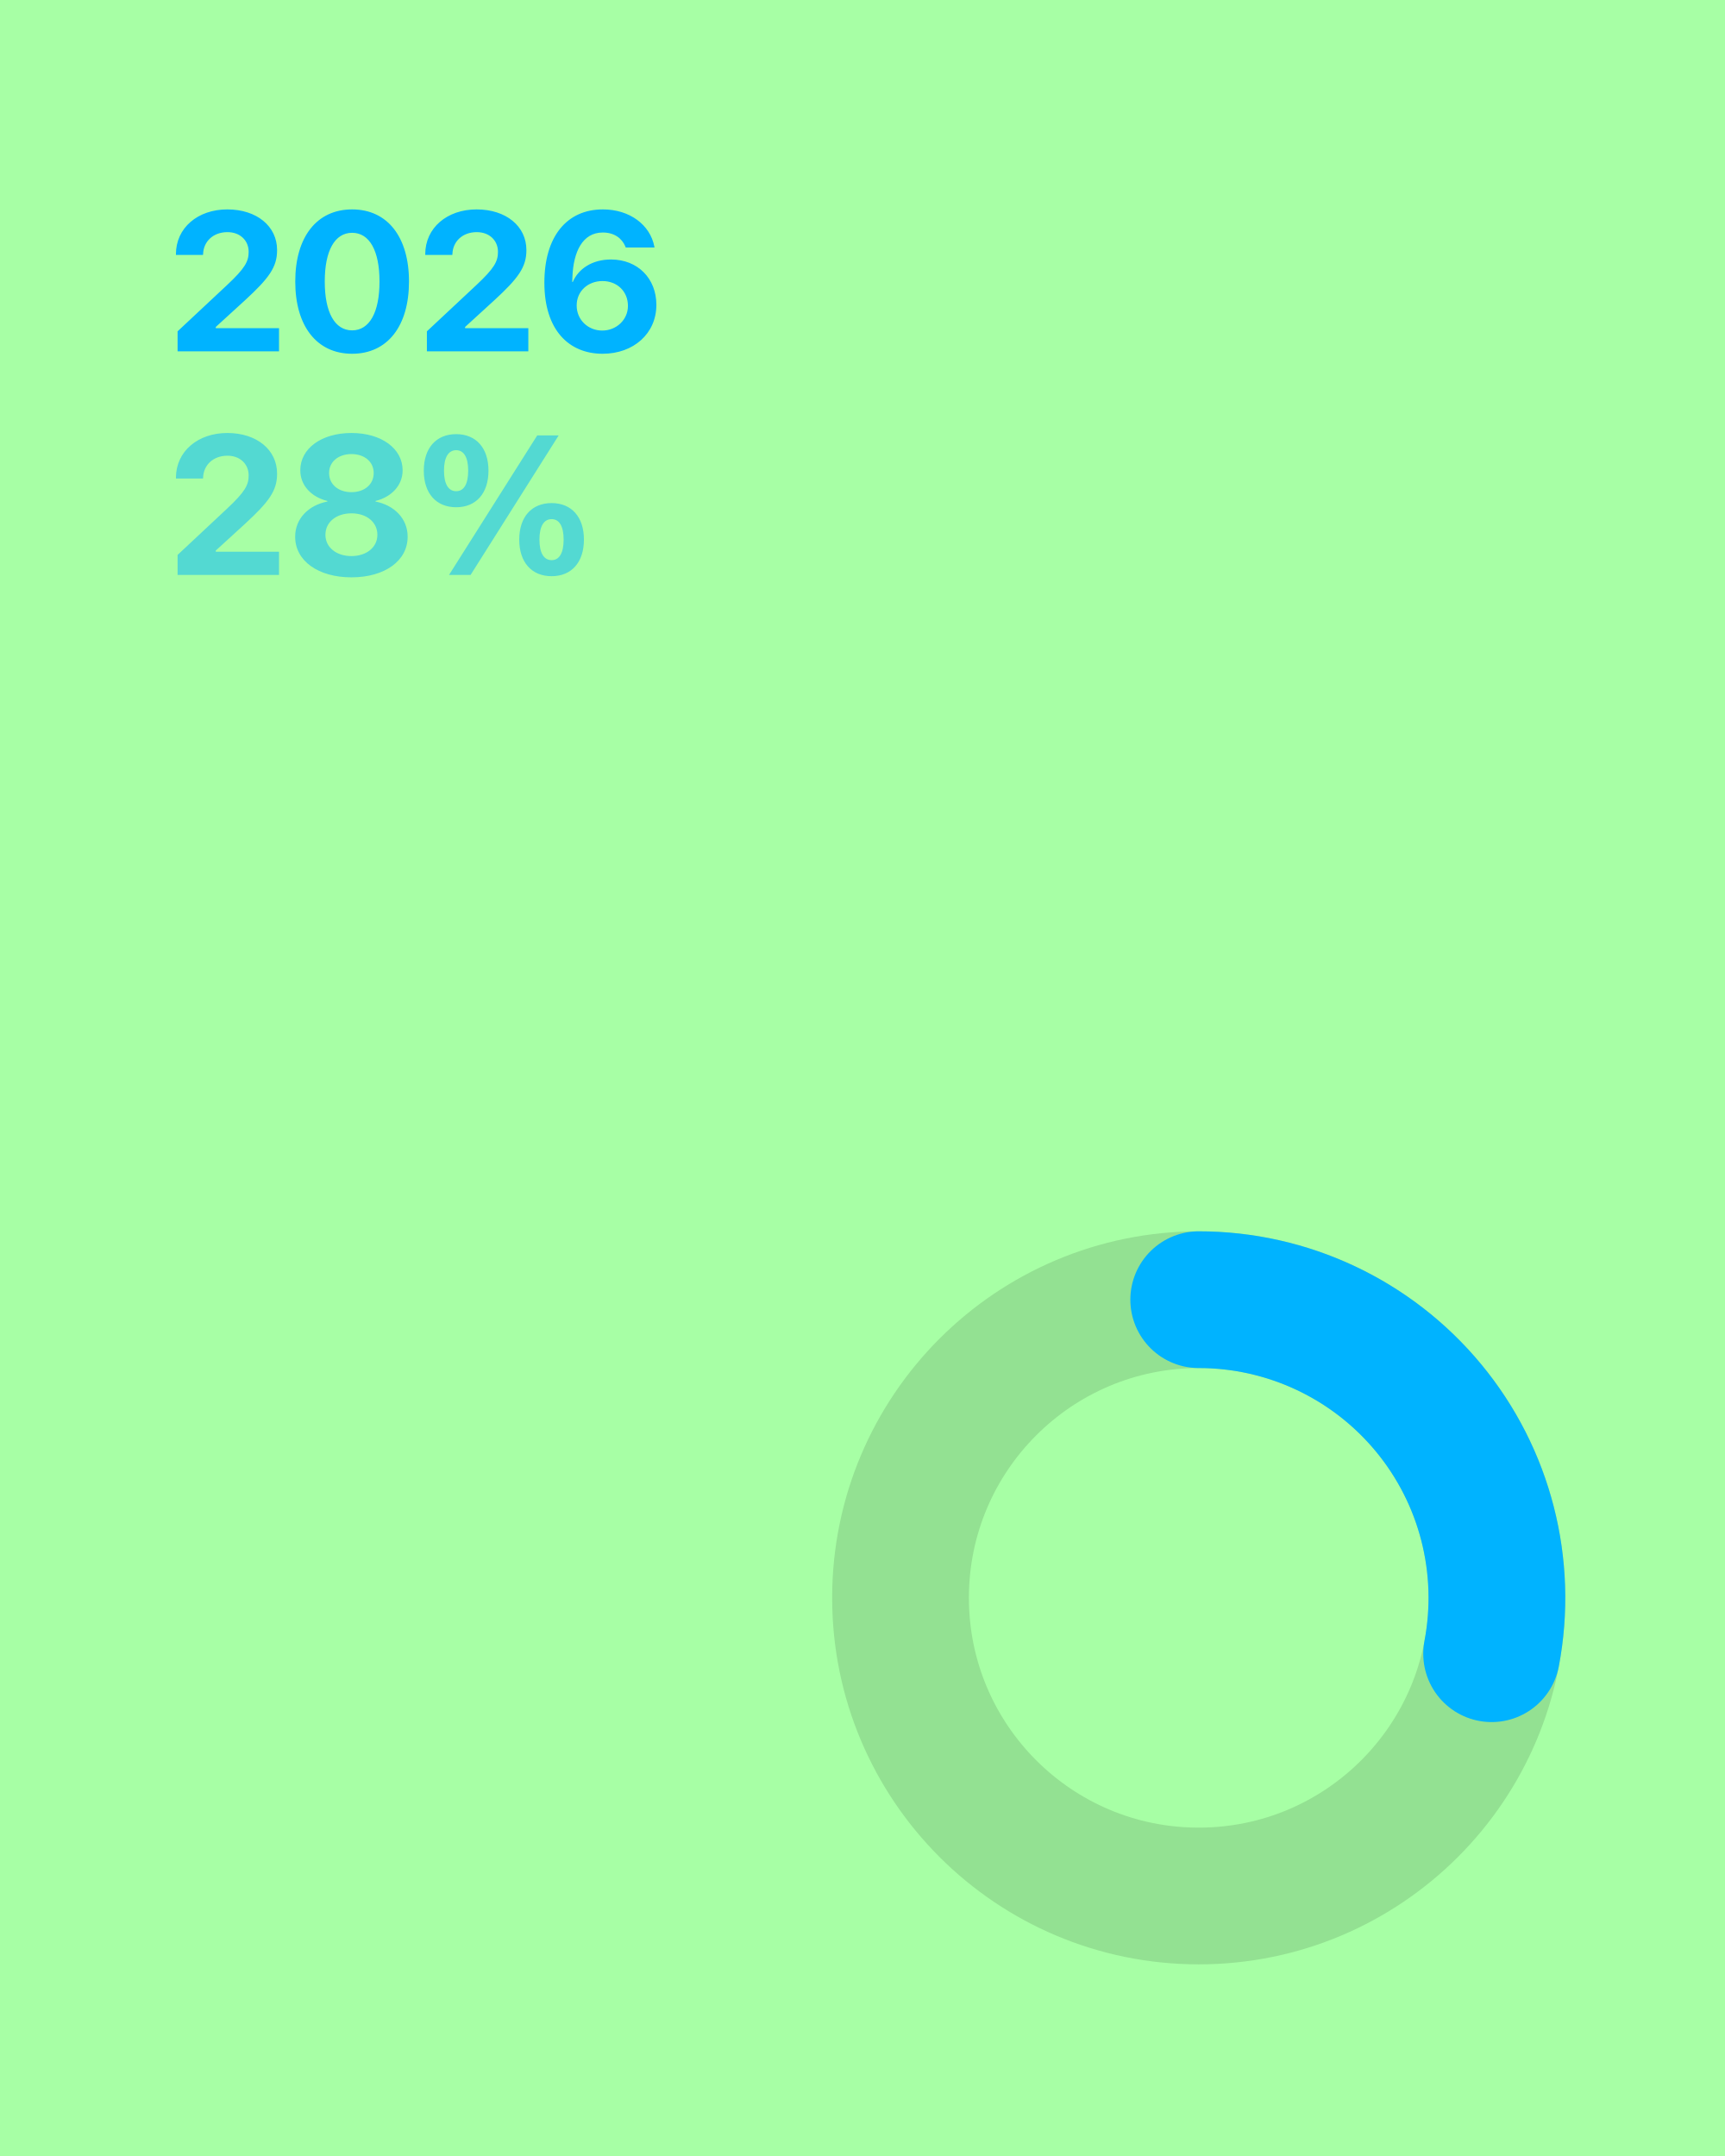
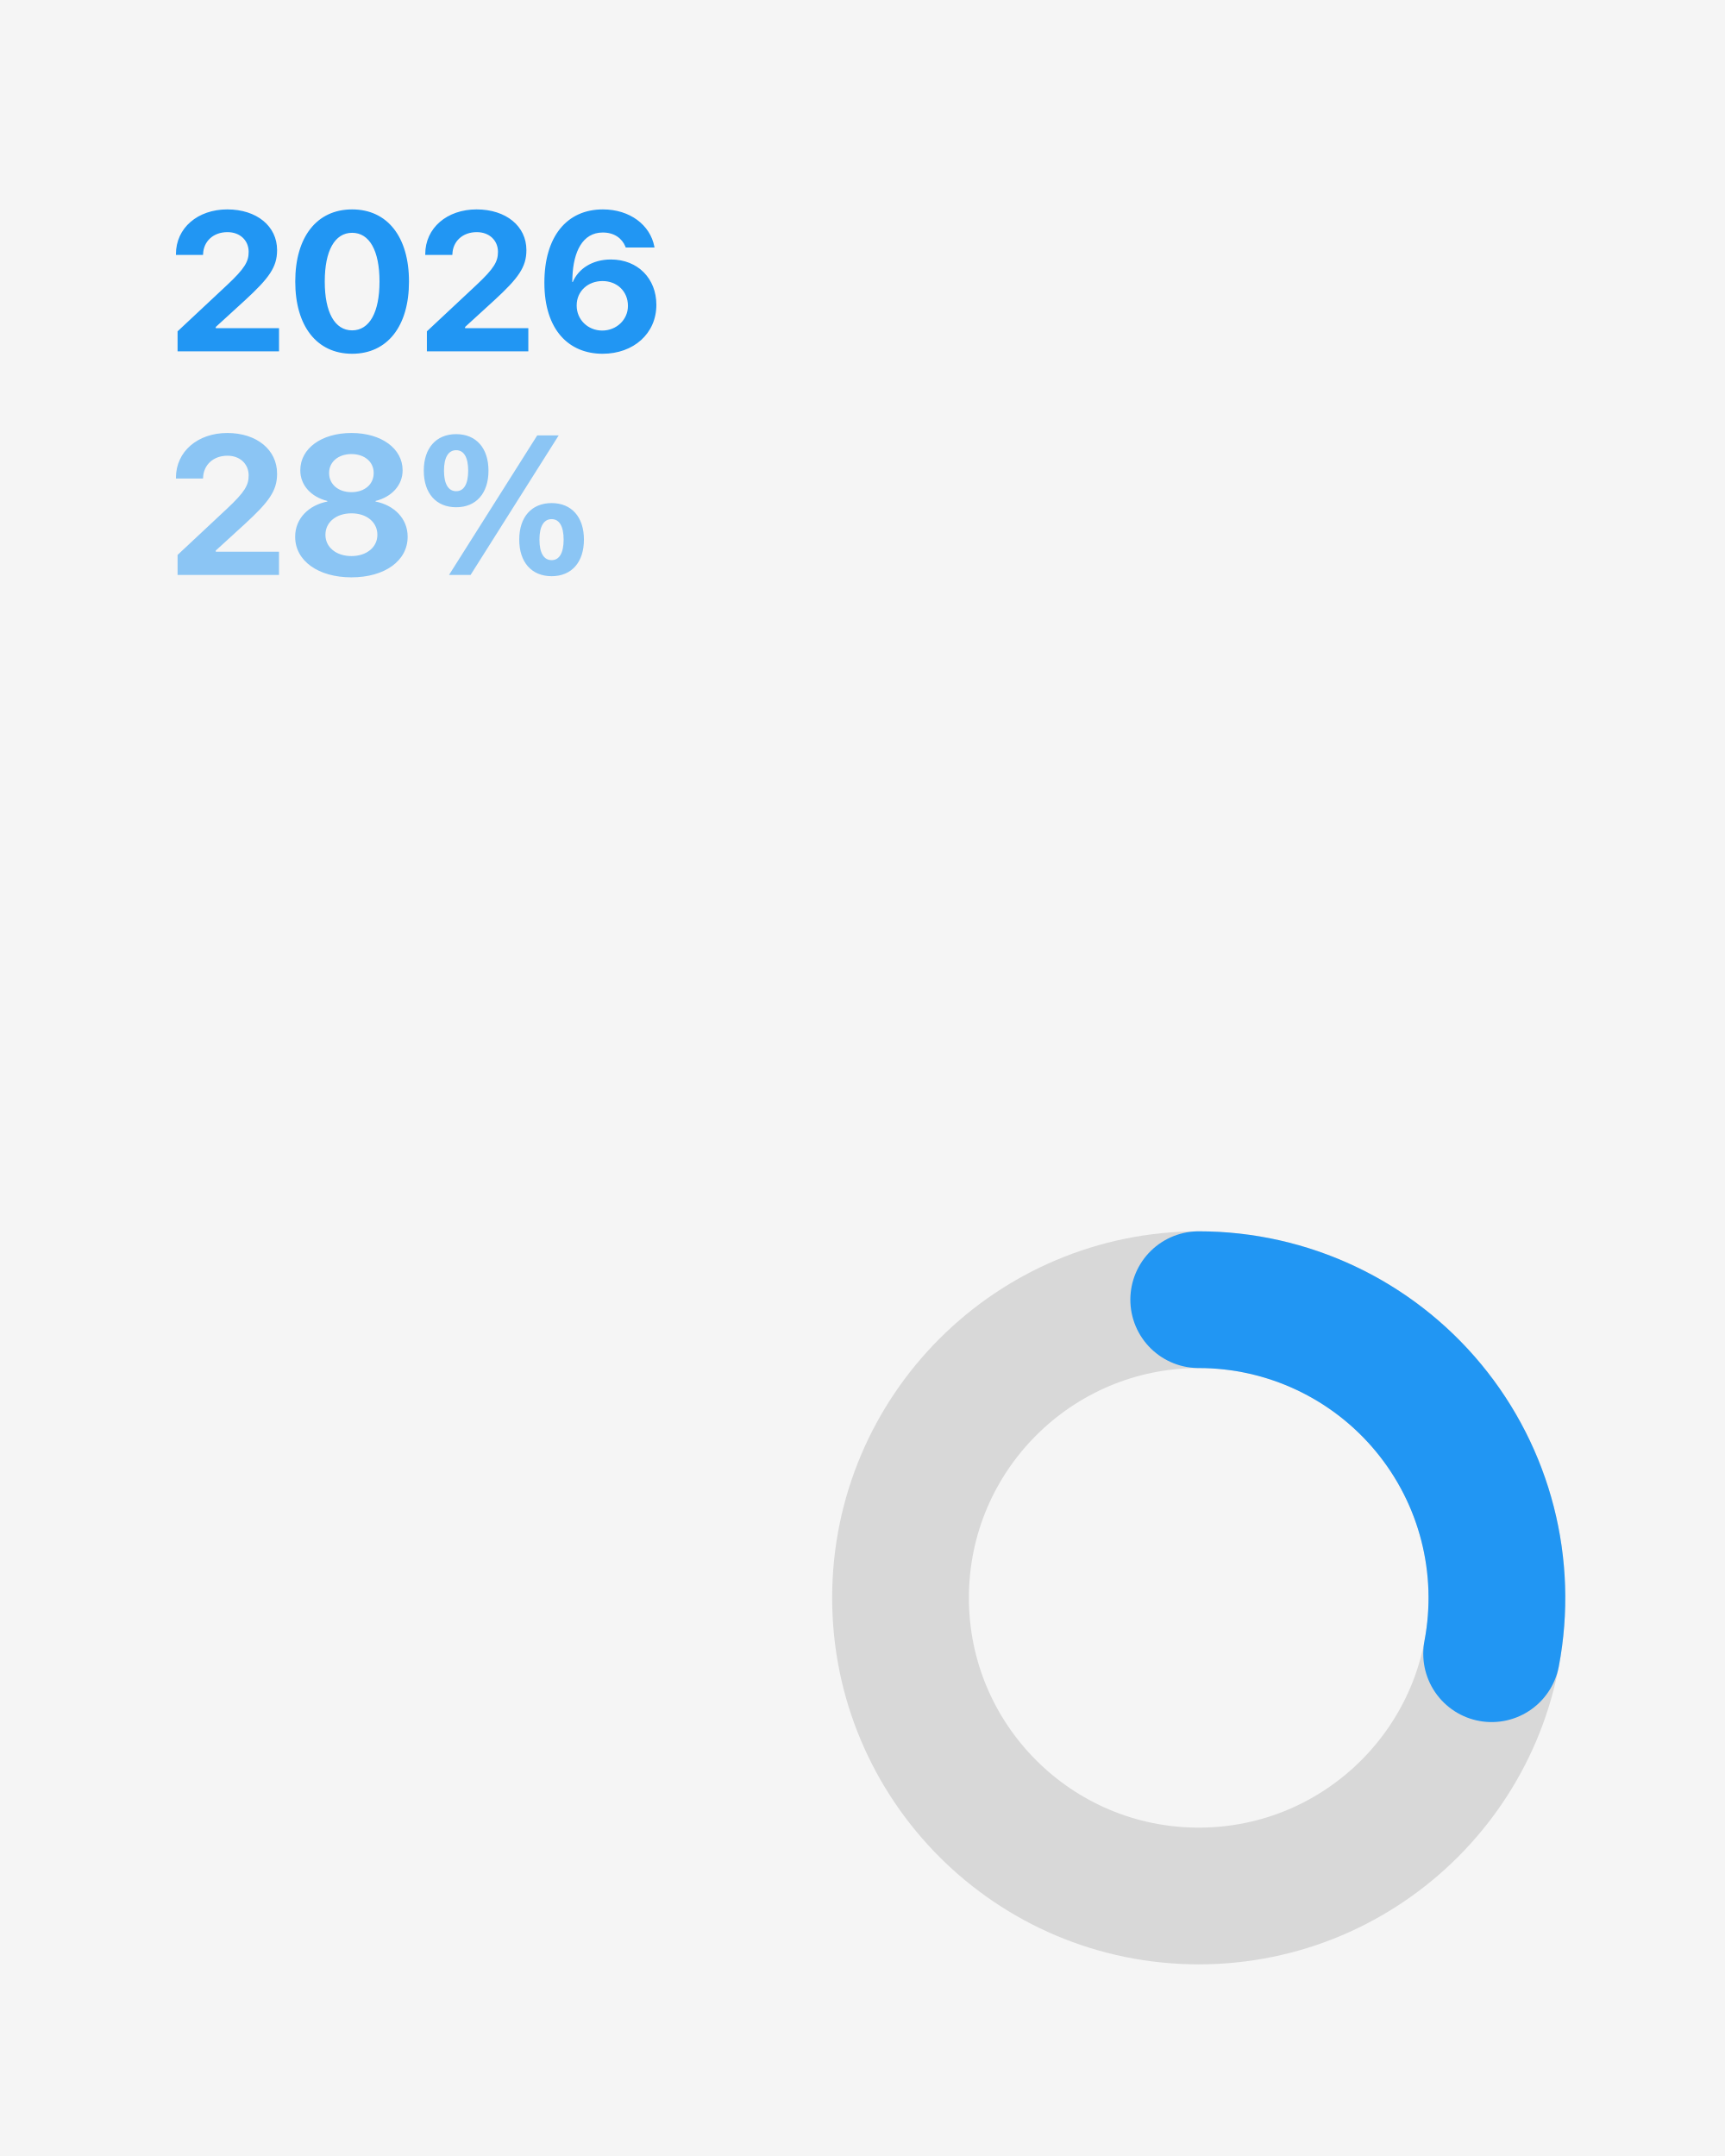
<svg xmlns="http://www.w3.org/2000/svg" viewBox="0 0 1080 1350" width="1080" height="1350">
-   <rect width="1080" height="1350" fill="#A7FFA5" />
+   <rect width="1080" height="1350" fill="#F5F5F5" />
  <circle opacity="0.12" cx="750.5" cy="1000.5" r="186.692" fill="none" stroke="#000000" stroke-width="85.617" />
-   <path d="M750.5 813.808 A186.692 186.692 0 0 1 933.885 1035.483" fill="none" stroke="#00B3FF" stroke-width="85.617" stroke-linecap="round" stroke-linejoin="round" />
-   <path d="M111.18 220L174.69 220L174.69 205.47L135.09 205.47L135.09 204.74L153.38 188.03C168.45 174.17 173.48 167.26 173.48 156.67L173.48 156.55C173.48 141.65 160.76 131.12 142.30 131.12C123.83 131.12 110.15 142.68 110.15 159.15L110.15 159.63L127.10 159.63L127.16 159.09C127.40 151.22 133.46 145.35 142.42 145.35C150.17 145.35 155.62 150.43 155.68 157.58L155.68 157.70C155.68 163.75 153.32 168.05 142.05 178.59L111.18 207.47ZM220.46 221.51C242.62 221.51 256.06 204.14 256.06 176.35L256.06 176.22C256.06 148.43 242.62 131.12 220.46 131.12C198.30 131.12 184.86 148.43 184.86 176.22L184.86 176.35C184.86 204.14 198.30 221.51 220.46 221.51ZM220.46 206.86C209.56 206.86 203.33 195.54 203.33 176.35L203.33 176.22C203.33 157.03 209.56 145.77 220.46 145.77C231.36 145.77 237.60 157.03 237.60 176.22L237.60 176.35C237.60 195.54 231.36 206.86 220.46 206.86ZM267.27 220L330.78 220L330.78 205.47L291.18 205.47L291.18 204.74L309.47 188.03C324.54 174.17 329.57 167.26 329.57 156.67L329.57 156.55C329.57 141.65 316.85 131.12 298.39 131.12C279.92 131.12 266.24 142.68 266.24 159.15L266.24 159.63L283.19 159.63L283.25 159.09C283.49 151.22 289.55 145.35 298.51 145.35C306.26 145.35 311.71 150.43 311.77 157.58L311.77 157.70C311.77 163.75 309.41 168.05 298.14 178.59L267.27 207.47ZM377.28 221.51C396.71 221.51 410.94 208.80 410.94 190.94L410.94 190.82C410.94 174.47 399.38 162.48 382.49 162.48C370.68 162.48 362.08 168.41 358.63 176.53L358.27 176.53C358.27 175.62 358.33 174.41 358.39 173.20C359.05 157.76 364.63 145.59 377.40 145.59C384.54 145.59 389.39 149.16 391.57 154.43L391.75 154.97L409.79 154.97L409.67 154.37C407.07 140.87 394.35 131.12 377.46 131.12C354.70 131.12 340.83 148.31 340.83 176.95L340.83 177.07C340.83 206.68 356.21 221.51 377.28 221.51ZM361.05 191.36L361.05 191.24C361.05 182.34 368.08 175.98 377.22 175.98C386.30 175.98 393.14 182.40 393.14 191.48L393.14 191.60C393.14 200.20 385.94 206.98 377.04 206.98C368.08 206.98 361.05 200.14 361.05 191.36Z" fill="#00B3FF" />
-   <path d="M111.18 360L174.69 360L174.69 345.47L135.09 345.47L135.09 344.74L153.38 328.03C168.45 314.17 173.48 307.26 173.48 296.67L173.48 296.55C173.48 281.65 160.76 271.12 142.30 271.12C123.83 271.12 110.15 282.68 110.15 299.15L110.15 299.63L127.10 299.63L127.16 299.09C127.40 291.22 133.46 285.35 142.42 285.35C150.17 285.35 155.62 290.43 155.68 297.58L155.68 297.70C155.68 303.75 153.32 308.05 142.05 318.59L111.18 347.47ZM220.04 361.51C240.87 361.51 255.22 351.16 255.22 336.14L255.22 336.02C255.22 324.70 246.80 316.35 235.12 314.04L235.12 313.68C245.17 311.20 252.07 303.87 252.07 294.55L252.07 294.43C252.07 280.93 238.87 271.12 220.04 271.12C201.15 271.12 188.01 280.93 188.01 294.43L188.01 294.55C188.01 303.87 194.85 311.20 204.96 313.68L204.96 314.04C193.22 316.35 184.80 324.70 184.80 336.02L184.80 336.14C184.80 351.16 199.21 361.51 220.04 361.51ZM220.04 308.17C211.80 308.17 206.05 303.27 206.05 296.24L206.05 296.12C206.05 289.16 211.87 284.32 220.04 284.32C228.21 284.32 233.96 289.16 233.96 296.12L233.96 296.24C233.96 303.27 228.27 308.17 220.04 308.17ZM220.04 348.19C210.47 348.19 203.75 342.62 203.75 334.93L203.75 334.81C203.75 327.06 210.41 321.43 220.04 321.43C229.67 321.43 236.27 327.06 236.27 334.81L236.27 334.93C236.27 342.62 229.54 348.19 220.04 348.19ZM285.61 317.62C298.14 317.62 305.83 308.84 305.83 294.73L305.83 294.67C305.83 280.62 298.14 271.84 285.61 271.84C273.02 271.84 265.33 280.62 265.33 294.67L265.33 294.73C265.33 308.84 273.02 317.62 285.61 317.62ZM294.63 360L349.79 272.63L336.35 272.63L281.13 360ZM285.61 307.57C280.71 307.57 277.98 303.03 277.98 294.73L277.98 294.67C277.98 286.44 280.71 281.89 285.61 281.89C290.46 281.89 293.12 286.44 293.12 294.67L293.12 294.73C293.12 303.03 290.46 307.57 285.61 307.57ZM345.37 360.79C357.90 360.79 365.59 352.01 365.59 337.90L365.59 337.84C365.59 323.79 357.90 315.01 345.37 315.01C332.78 315.01 325.09 323.79 325.09 337.84L325.09 337.90C325.09 352.01 332.78 360.79 345.37 360.79ZM345.37 350.74C340.47 350.74 337.74 346.20 337.74 337.90L337.74 337.84C337.74 329.61 340.47 325.06 345.37 325.06C350.21 325.06 352.88 329.61 352.88 337.84L352.88 337.90C352.88 346.20 350.21 350.74 345.37 350.74Z" fill="#00B3FF" opacity="0.5" />
+   <path d="M750.5 813.808 A186.692 186.692 0 0 1 933.885 1035.483" fill="none" stroke="#2196F3" stroke-width="85.617" stroke-linecap="round" stroke-linejoin="round" />
+   <path d="M111.18 220L174.69 220L174.69 205.47L135.09 205.47L135.09 204.74L153.38 188.03C168.45 174.17 173.48 167.26 173.48 156.67L173.48 156.55C173.48 141.65 160.76 131.12 142.30 131.12C123.83 131.12 110.15 142.68 110.15 159.15L110.15 159.63L127.10 159.63L127.16 159.09C127.40 151.22 133.46 145.35 142.42 145.35C150.17 145.35 155.62 150.43 155.68 157.58L155.68 157.70C155.68 163.75 153.32 168.05 142.05 178.59L111.18 207.47ZM220.46 221.51C242.62 221.51 256.06 204.14 256.06 176.35L256.06 176.22C256.06 148.43 242.62 131.12 220.46 131.12C198.30 131.12 184.86 148.43 184.86 176.22L184.86 176.35C184.86 204.14 198.30 221.51 220.46 221.51ZM220.46 206.86C209.56 206.86 203.33 195.54 203.33 176.35L203.33 176.22C203.33 157.03 209.56 145.77 220.46 145.77C231.36 145.77 237.60 157.03 237.60 176.22L237.60 176.35C237.60 195.54 231.36 206.86 220.46 206.86ZM267.27 220L330.78 220L330.78 205.47L291.18 205.47L291.18 204.74L309.47 188.03C324.54 174.17 329.57 167.26 329.57 156.67L329.57 156.55C329.57 141.65 316.85 131.12 298.39 131.12C279.92 131.12 266.24 142.68 266.24 159.15L266.24 159.63L283.19 159.63L283.25 159.09C283.49 151.22 289.55 145.35 298.51 145.35C306.26 145.35 311.71 150.43 311.77 157.58L311.77 157.70C311.77 163.75 309.41 168.05 298.14 178.59L267.27 207.47ZM377.28 221.51C396.71 221.51 410.94 208.80 410.94 190.94L410.94 190.82C410.94 174.47 399.38 162.48 382.49 162.48C370.68 162.48 362.08 168.41 358.63 176.53L358.27 176.53C358.27 175.62 358.33 174.41 358.39 173.20C359.05 157.76 364.63 145.59 377.40 145.59C384.54 145.59 389.39 149.16 391.57 154.43L391.75 154.97L409.79 154.97L409.67 154.37C407.07 140.87 394.35 131.12 377.46 131.12C354.70 131.12 340.83 148.31 340.83 176.95L340.83 177.07C340.83 206.68 356.21 221.51 377.28 221.51ZM361.05 191.36L361.05 191.24C361.05 182.34 368.08 175.98 377.22 175.98C386.30 175.98 393.14 182.40 393.14 191.48L393.14 191.60C393.14 200.20 385.94 206.98 377.04 206.98C368.08 206.98 361.05 200.14 361.05 191.36Z" fill="#2196F3" />
+   <path d="M111.18 360L174.69 360L174.69 345.47L135.09 345.47L135.09 344.74L153.38 328.03C168.45 314.17 173.48 307.26 173.48 296.67L173.48 296.55C173.48 281.65 160.76 271.12 142.30 271.12C123.83 271.12 110.15 282.68 110.15 299.15L110.15 299.63L127.10 299.63L127.16 299.09C127.40 291.22 133.46 285.35 142.42 285.35C150.17 285.35 155.62 290.43 155.68 297.58L155.68 297.70C155.68 303.75 153.32 308.05 142.05 318.59L111.18 347.47ZM220.04 361.51C240.87 361.51 255.22 351.16 255.22 336.14L255.22 336.02C255.22 324.70 246.80 316.35 235.12 314.04L235.12 313.68C245.17 311.20 252.07 303.87 252.07 294.55L252.07 294.43C252.07 280.93 238.87 271.12 220.04 271.12C201.15 271.12 188.01 280.93 188.01 294.43L188.01 294.55C188.01 303.87 194.85 311.20 204.96 313.68L204.96 314.04C193.22 316.35 184.80 324.70 184.80 336.02L184.80 336.14C184.80 351.16 199.21 361.51 220.04 361.51ZM220.04 308.17C211.80 308.17 206.05 303.27 206.05 296.24L206.05 296.12C206.05 289.16 211.87 284.32 220.04 284.32C228.21 284.32 233.96 289.16 233.96 296.12L233.96 296.24C233.96 303.27 228.27 308.17 220.04 308.17ZM220.04 348.19C210.47 348.19 203.75 342.62 203.75 334.93L203.75 334.81C203.75 327.06 210.41 321.43 220.04 321.43C229.67 321.43 236.27 327.06 236.27 334.81L236.27 334.93C236.27 342.62 229.54 348.19 220.04 348.19ZM285.61 317.62C298.14 317.62 305.83 308.84 305.83 294.73L305.83 294.67C305.83 280.62 298.14 271.84 285.61 271.84C273.02 271.84 265.33 280.62 265.33 294.67L265.33 294.73C265.33 308.84 273.02 317.62 285.61 317.62ZM294.63 360L349.79 272.63L336.35 272.63L281.13 360ZM285.61 307.57C280.71 307.57 277.98 303.03 277.98 294.73L277.98 294.67C277.98 286.44 280.71 281.89 285.61 281.89C290.46 281.89 293.12 286.44 293.12 294.67L293.12 294.73C293.12 303.03 290.46 307.57 285.61 307.57ZM345.37 360.79C357.90 360.79 365.59 352.01 365.59 337.90L365.59 337.84C365.59 323.79 357.90 315.01 345.37 315.01C332.78 315.01 325.09 323.79 325.09 337.84L325.09 337.90C325.09 352.01 332.78 360.79 345.37 360.79ZM345.37 350.74C340.47 350.74 337.74 346.20 337.74 337.90L337.74 337.84C337.74 329.61 340.47 325.06 345.37 325.06C350.21 325.06 352.88 329.61 352.88 337.84L352.88 337.90C352.88 346.20 350.21 350.74 345.37 350.74Z" fill="#2196F3" opacity="0.5" />
</svg>
